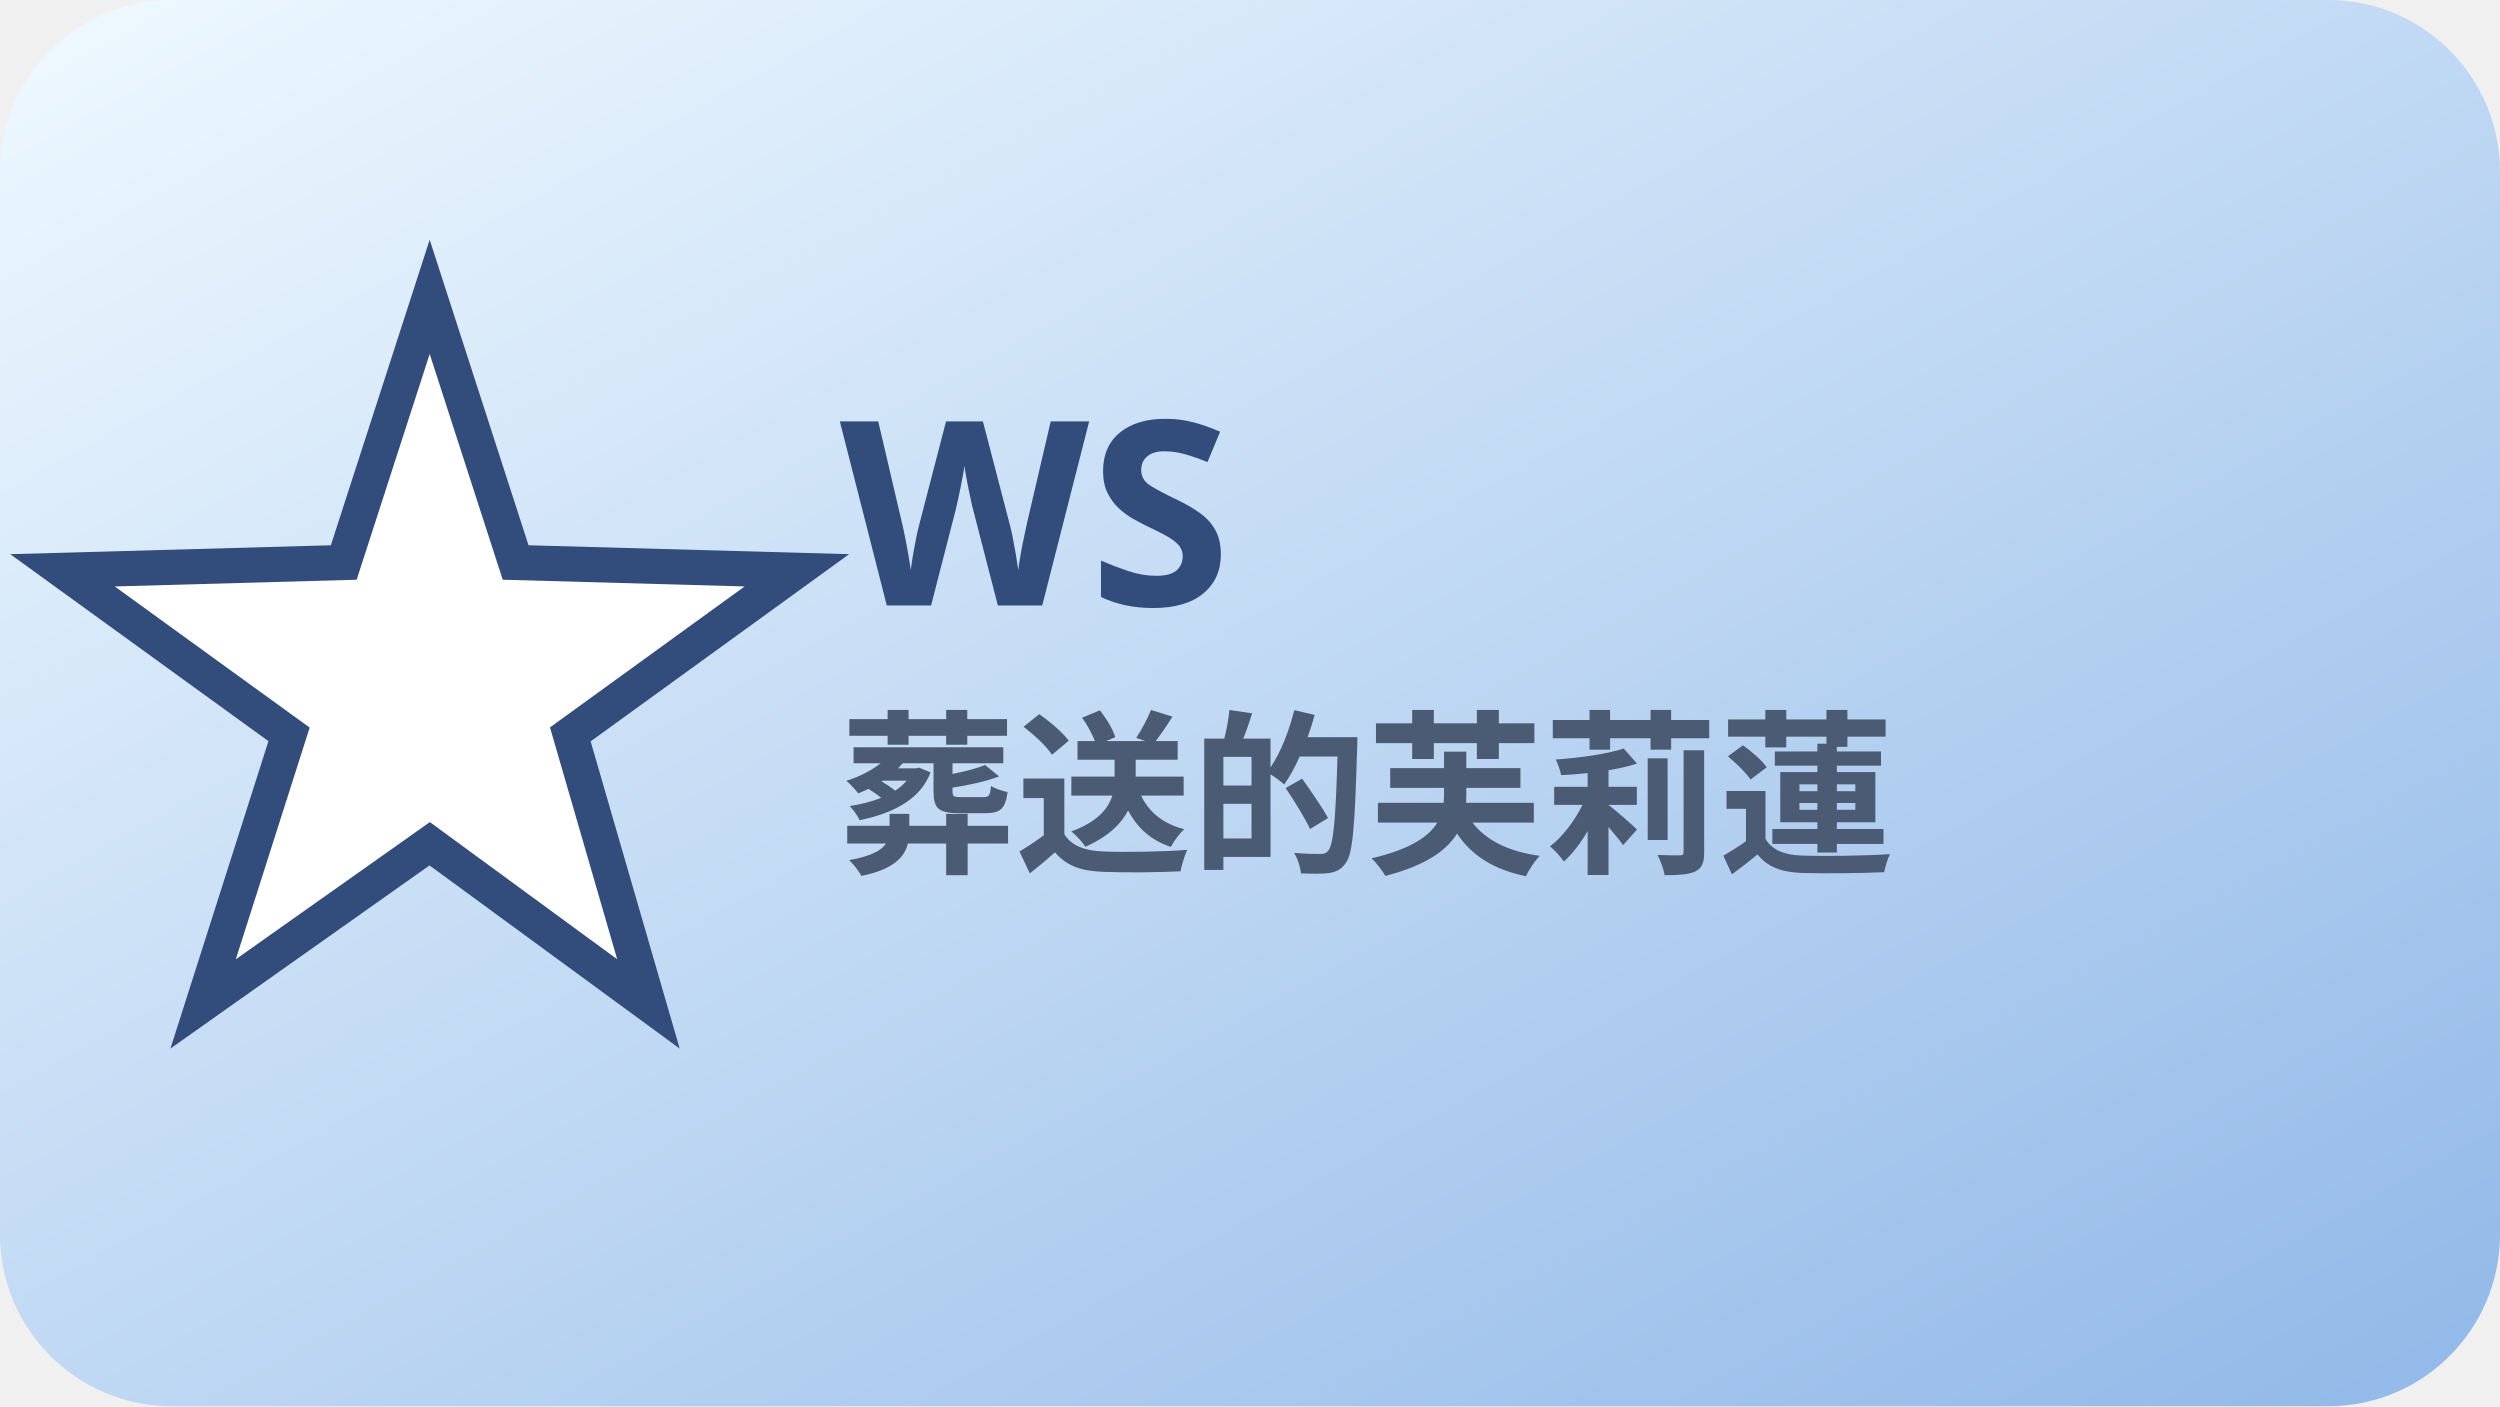
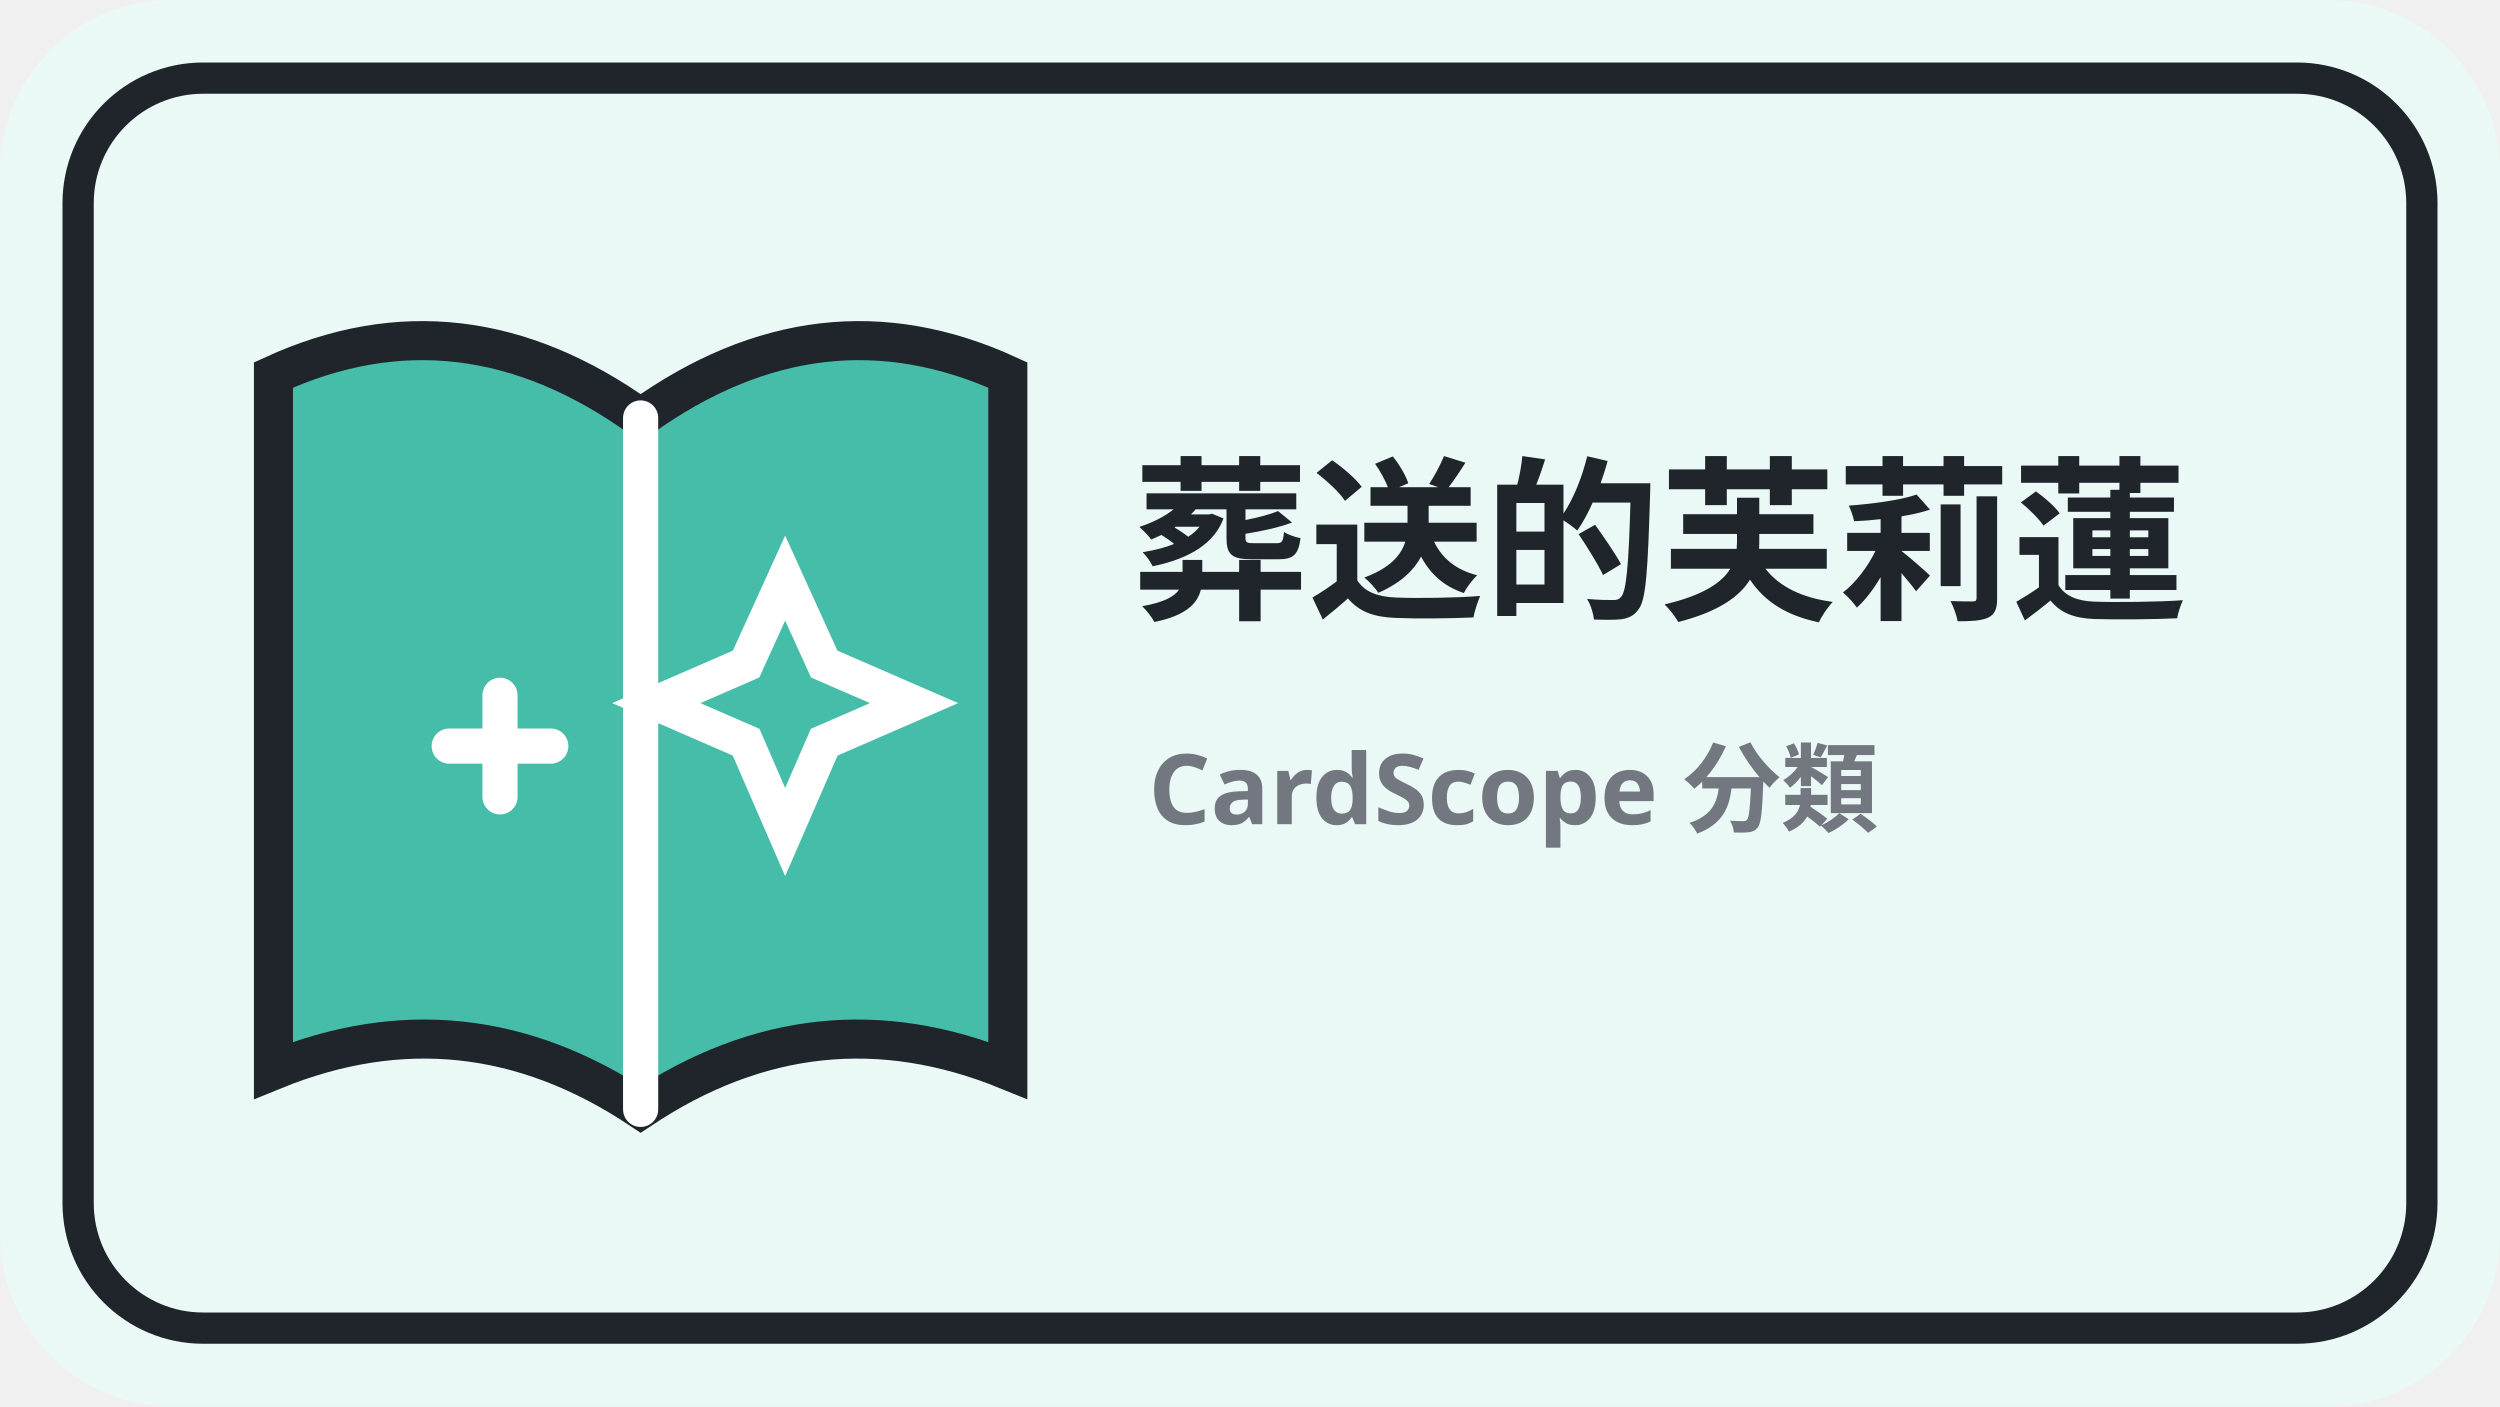
- <svg xmlns="http://www.w3.org/2000/svg" width="640" height="360" viewBox="0 0 640 360">
-   <defs>
-     <linearGradient id="g" x2="1" y2="1">
-       <stop stop-color="#eff9ff" />
-       <stop offset="1" stop-color="#91b8e8" />
-     </linearGradient>
-   </defs>
-   <rect width="640" height="360" rx="44" fill="url(#g)" />
-   <path d="M110 76l22 68 72 2-58 42 20 69-56-41-58 41 22-69-58-42 72-2z" fill="#fff" stroke="#324c7b" stroke-width="9" />
-   <text x="215" y="155" font-family="system-ui,sans-serif" font-size="66" font-weight="900" fill="#324c7b">WS</text>
-   <text x="215" y="220" font-family="system-ui,sans-serif" font-size="45" font-weight="850" fill="#4b5b73">葬送的芙莉蓮</text>
+ <svg xmlns="http://www.w3.org/2000/svg" viewBox="0 0 640 360" role="img" aria-labelledby="t d">
+   <rect width="640" height="360" rx="44" fill="#eaf9f6" />
+   <rect x="20" y="20" width="600" height="320" rx="32" fill="none" stroke="#20242b" stroke-width="8" />
+   <g transform="translate(54 68)">
+     <path d="M16 28q48-22 94 11 46-33 94-11v178q-49-20-94 10-45-30-94-10z" fill="#45bda9" stroke="#20242b" stroke-width="10" />
+     <path d="M110 39v177m-49-93h26m-13-13v26m73-56 10 22 23 10-23 10-10 23-10-23-23-10 23-10z" fill="none" stroke="#fff" stroke-width="9" stroke-linecap="round" />
+   </g>
+   <text x="290" y="155" font-family="system-ui,sans-serif" font-size="45" font-weight="800" fill="#20242b">葬送的芙莉蓮</text>
+   <text x="294" y="211" font-family="system-ui,sans-serif" font-size="25" font-weight="700" fill="#737780">CardScope 分類</text>
</svg>
